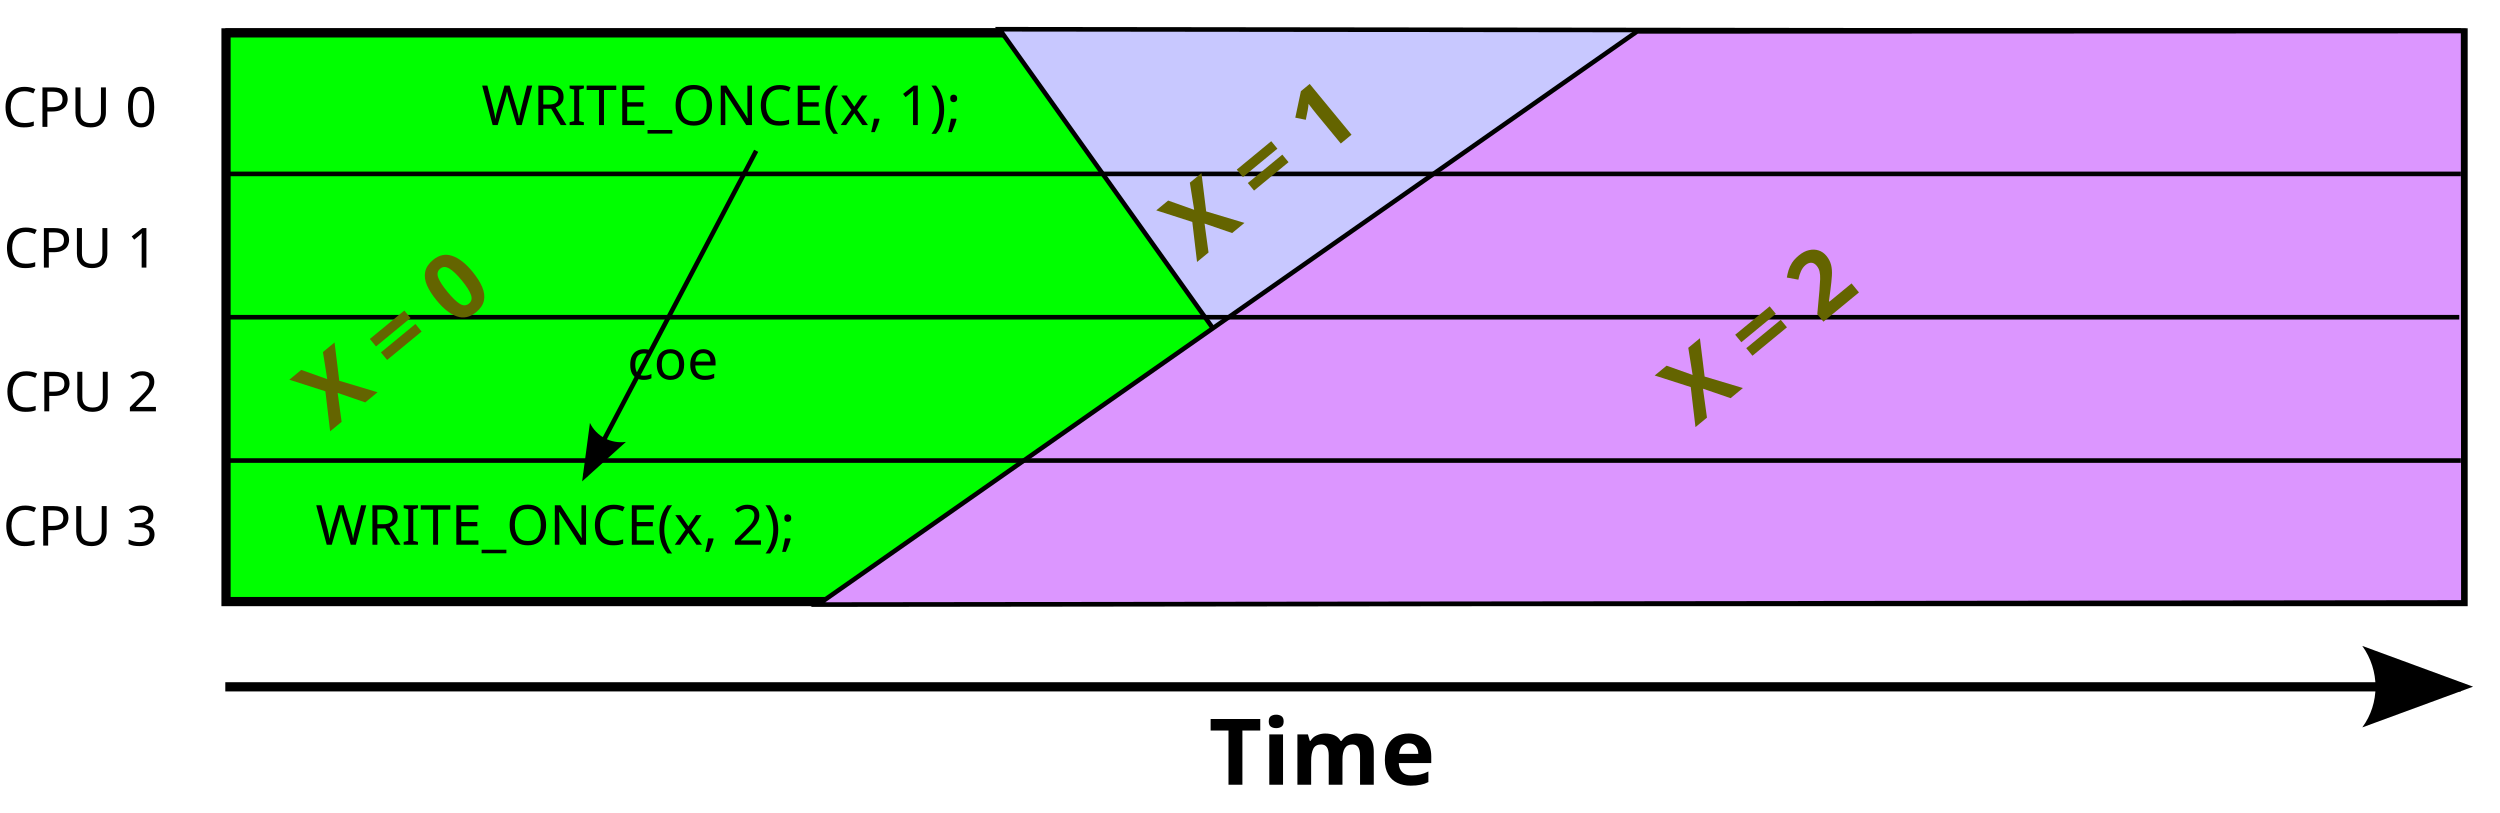
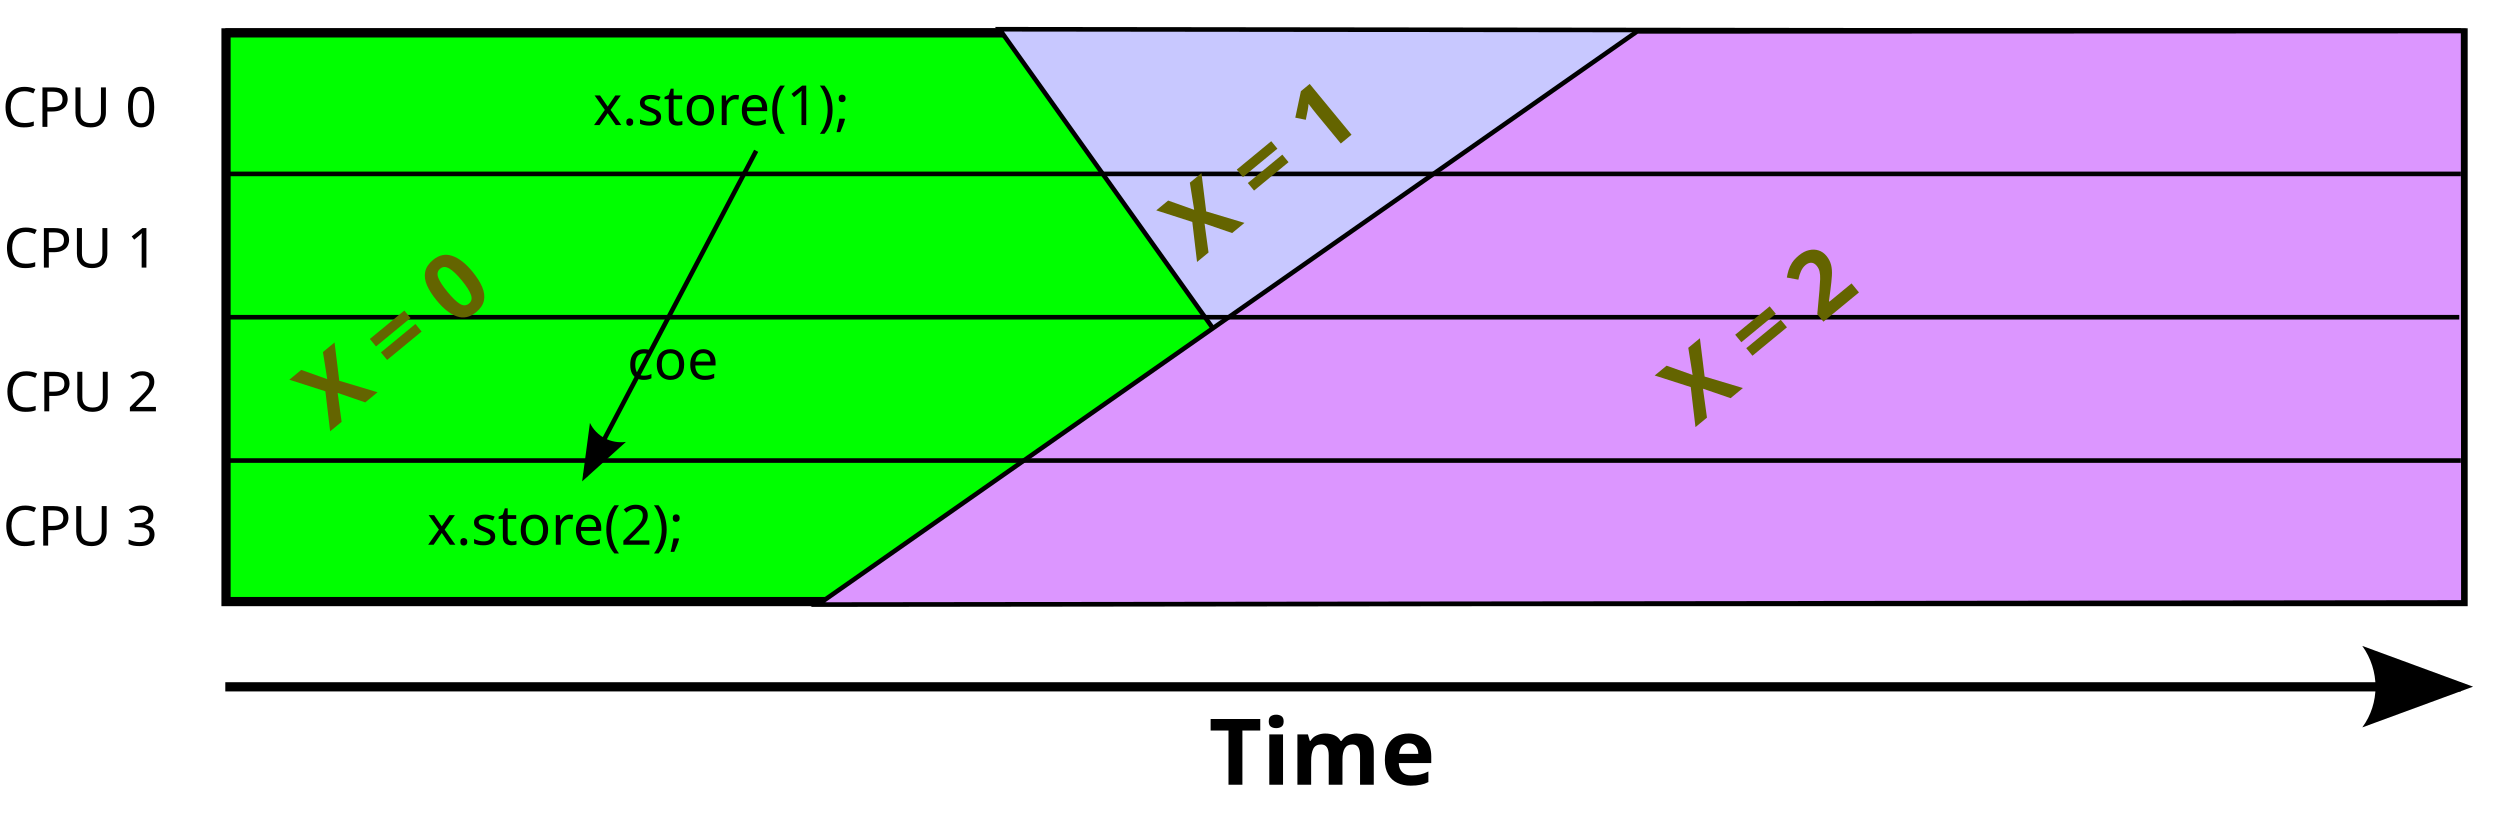
<svg xmlns="http://www.w3.org/2000/svg" width="464.323" height="150.997" viewBox="0 0 435.303 141.56" id="svg2" version="1.1">
  <defs id="defs90">
    <marker orient="auto" refY="0" refX="0" id="Arrow2Lend" style="overflow:visible">
      <path id="path4240" style="fill-rule:evenodd;stroke-width:0.625;stroke-linejoin:round" d="M 8.719,4.034 -2.207,0.016 8.719,-4.002 c -1.745,2.372 -1.735,5.617 -6e-7,8.035 z" transform="matrix(-1.1,0,0,-1.1,-1.1,0)" />
    </marker>
  </defs>
  <rect style="fill:#00ff00;fill-opacity:1;stroke:#000000;stroke-width:1.605;stroke-miterlimit:4;stroke-dasharray:none;stroke-dashoffset:0;stroke-opacity:1" id="rect3077" width="389.517" height="99.021" x="39.356" y="5.725" />
  <text xml:space="preserve" style="font-style:normal;font-weight:normal;line-height:0%;font-family:sans-serif;text-align:center;letter-spacing:0px;word-spacing:0px;text-anchor:middle;fill:#000000;fill-opacity:1;stroke:none" x="130.282" y="21.78" id="text3901">
-     <tspan id="tspan3903" x="130.282" y="21.78" style="font-size:9.63px;line-height:1.25;font-family:sans-serif">WRITE_ONCE(x, 1);</tspan>
+     <tspan id="tspan3903" x="130.282" y="21.78" style="font-size:9.63px;line-height:1.25;font-family:sans-serif">x.store(1);</tspan>
  </text>
  <path style="fill:none;stroke:#000000;stroke-width:0.802px;stroke-linecap:butt;stroke-linejoin:miter;stroke-opacity:1" d="M 39.23,5.324 H 428.484" id="path3925" />
  <path style="fill:#c8c8ff;fill-opacity:1;stroke:#000000;stroke-width:0.802px;stroke-linecap:butt;stroke-linejoin:miter;stroke-opacity:1" d="m 174.032,5.09 70.876,99.315 183.576,0.059 0.478,-99.061 z" id="path4056" />
  <path style="fill:#dc96ff;fill-opacity:1;stroke:#000000;stroke-width:0.802px;stroke-linecap:butt;stroke-linejoin:miter;stroke-opacity:1" d="m 142.428,105.271 142.637,-99.808 143.817,-0.059 0.045,99.493 z" id="path4056-2" />
  <path style="fill:none;stroke:#000000;stroke-width:0.802px;stroke-linecap:butt;stroke-linejoin:miter;stroke-opacity:1" d="M 38.955,55.235 H 428.209" id="path3925-5" />
  <path style="fill:none;stroke:#000000;stroke-width:0.802px;stroke-linecap:butt;stroke-linejoin:miter;stroke-opacity:1" d="M 39.23,30.28 H 428.484" id="path3925-6" />
  <path style="fill:none;stroke:#000000;stroke-width:0.802px;stroke-linecap:butt;stroke-linejoin:miter;stroke-opacity:1" d="M 39.23,80.191 H 428.484" id="path3925-2" />
  <path style="fill:none;stroke:#000000;stroke-width:1.605;stroke-linecap:butt;stroke-linejoin:miter;stroke-miterlimit:4;stroke-dasharray:none;stroke-opacity:1;marker-end:url(#Arrow2Lend)" d="M 39.23,119.591 H 428.484" id="path3925-9" />
  <text xml:space="preserve" style="font-style:normal;font-weight:normal;line-height:0%;font-family:sans-serif;text-align:center;letter-spacing:0px;word-spacing:0px;text-anchor:middle;fill:#000000;fill-opacity:1;stroke:none" x="18.53" y="22.09" id="text3966">
    <tspan id="tspan3968" x="18.53" y="22.09" style="font-size:9.63px;line-height:1.25;font-family:sans-serif">CPU 0</tspan>
  </text>
  <text xml:space="preserve" style="font-style:normal;font-weight:normal;line-height:0%;font-family:sans-serif;text-align:center;letter-spacing:0px;word-spacing:0px;text-anchor:middle;fill:#000000;fill-opacity:1;stroke:none" x="18.779" y="46.59" id="text3966-1">
    <tspan id="tspan3968-2" x="18.779" y="46.59" style="font-size:9.63px;line-height:1.25;font-family:sans-serif">CPU 1</tspan>
  </text>
  <text xml:space="preserve" style="font-style:normal;font-weight:normal;line-height:0%;font-family:sans-serif;text-align:center;letter-spacing:0px;word-spacing:0px;text-anchor:middle;fill:#000000;fill-opacity:1;stroke:none" x="18.854" y="71.62" id="text3966-1-7">
    <tspan id="tspan3968-2-0" x="18.854" y="71.62" style="font-size:9.63px;line-height:1.25;font-family:sans-serif">CPU 2</tspan>
  </text>
  <text xml:space="preserve" style="font-style:normal;font-weight:normal;line-height:0%;font-family:sans-serif;text-align:center;letter-spacing:0px;word-spacing:0px;text-anchor:middle;fill:#000000;fill-opacity:1;stroke:none" x="18.662" y="94.999" id="text3966-1-7-9">
    <tspan id="tspan3968-2-0-3" x="18.662" y="94.999" style="font-size:9.63px;line-height:1.25;font-family:sans-serif">CPU 3</tspan>
  </text>
  <text xml:space="preserve" style="font-style:normal;font-weight:normal;line-height:0%;font-family:sans-serif;text-align:center;letter-spacing:0px;word-spacing:0px;text-anchor:middle;fill:#000000;fill-opacity:1;stroke:none" x="19.991" y="94.515" id="text4058" transform="rotate(-39.48541)">
    <tspan id="tspan4060" x="19.991" y="94.515" style="font-weight:bold;font-size:16.049px;line-height:1.25;font-family:sans-serif;-inkscape-font-specification:'Sans Bold';fill:#646400;fill-opacity:1">X = 0</tspan>
  </text>
  <text xml:space="preserve" style="font-style:normal;font-weight:normal;line-height:0%;font-family:sans-serif;text-align:center;letter-spacing:0px;word-spacing:0px;text-anchor:middle;fill:#000000;fill-opacity:1;stroke:none" x="155.241" y="167.743" id="text4058-6" transform="rotate(-39.48541)">
    <tspan id="tspan4060-2" x="155.241" y="167.743" style="font-weight:bold;font-size:16.049px;line-height:1.25;font-family:sans-serif;-inkscape-font-specification:'Sans Bold';fill:#646400;fill-opacity:1">X = 1</tspan>
  </text>
  <text xml:space="preserve" style="font-style:normal;font-weight:normal;line-height:0%;font-family:sans-serif;text-align:center;letter-spacing:0px;word-spacing:0px;text-anchor:middle;fill:#000000;fill-opacity:1;stroke:none" x="101.393" y="94.856" id="text3901-61">
-     <tspan id="tspan3903-8" x="101.393" y="94.856" style="font-size:9.63px;line-height:1.25;font-family:sans-serif">WRITE_ONCE(x, 2);</tspan>
+     <tspan id="tspan3903-8" x="101.393" y="94.856" style="font-size:9.63px;line-height:1.25;font-family:sans-serif">x.store(2);</tspan>
  </text>
  <text xml:space="preserve" style="font-style:normal;font-weight:normal;line-height:0%;font-family:sans-serif;text-align:center;letter-spacing:0px;word-spacing:0px;text-anchor:middle;fill:#000000;fill-opacity:1;stroke:none" x="203.939" y="245.121" id="text4058-6-0" transform="rotate(-39.48541)">
    <tspan id="tspan4060-2-2" x="203.939" y="245.121" style="font-weight:bold;font-size:16.049px;line-height:1.25;font-family:sans-serif;-inkscape-font-specification:'Sans Bold';fill:#646400;fill-opacity:1">X = 2</tspan>
  </text>
  <text xml:space="preserve" style="font-style:normal;font-weight:normal;line-height:0%;font-family:sans-serif;text-align:center;letter-spacing:0px;word-spacing:0px;text-anchor:middle;fill:#000000;fill-opacity:1;stroke:none" x="234.866" y="136.645" id="text4659">
    <tspan id="tspan4661" x="234.866" y="136.645" style="font-weight:bold;font-size:16.049px;line-height:1.25;font-family:sans-serif">Time</tspan>
  </text>
  <path style="fill:none;stroke:#000000;stroke-width:0.802px;stroke-linecap:butt;stroke-linejoin:miter;stroke-opacity:1;marker-end:url(#Arrow2Lend)" d="M 131.666,26.258 101.846,82.872" id="path3011" />
  <text xml:space="preserve" style="font-style:normal;font-weight:normal;line-height:0%;font-family:sans-serif;text-align:center;letter-spacing:0px;word-spacing:0px;text-anchor:middle;fill:#000000;fill-opacity:1;stroke:none" x="121.829" y="66.056" id="text3969">
    <tspan id="tspan3971" x="121.829" y="66.056" style="font-size:9.63px;line-height:1.25;font-family:sans-serif">coe</tspan>
  </text>
</svg>
